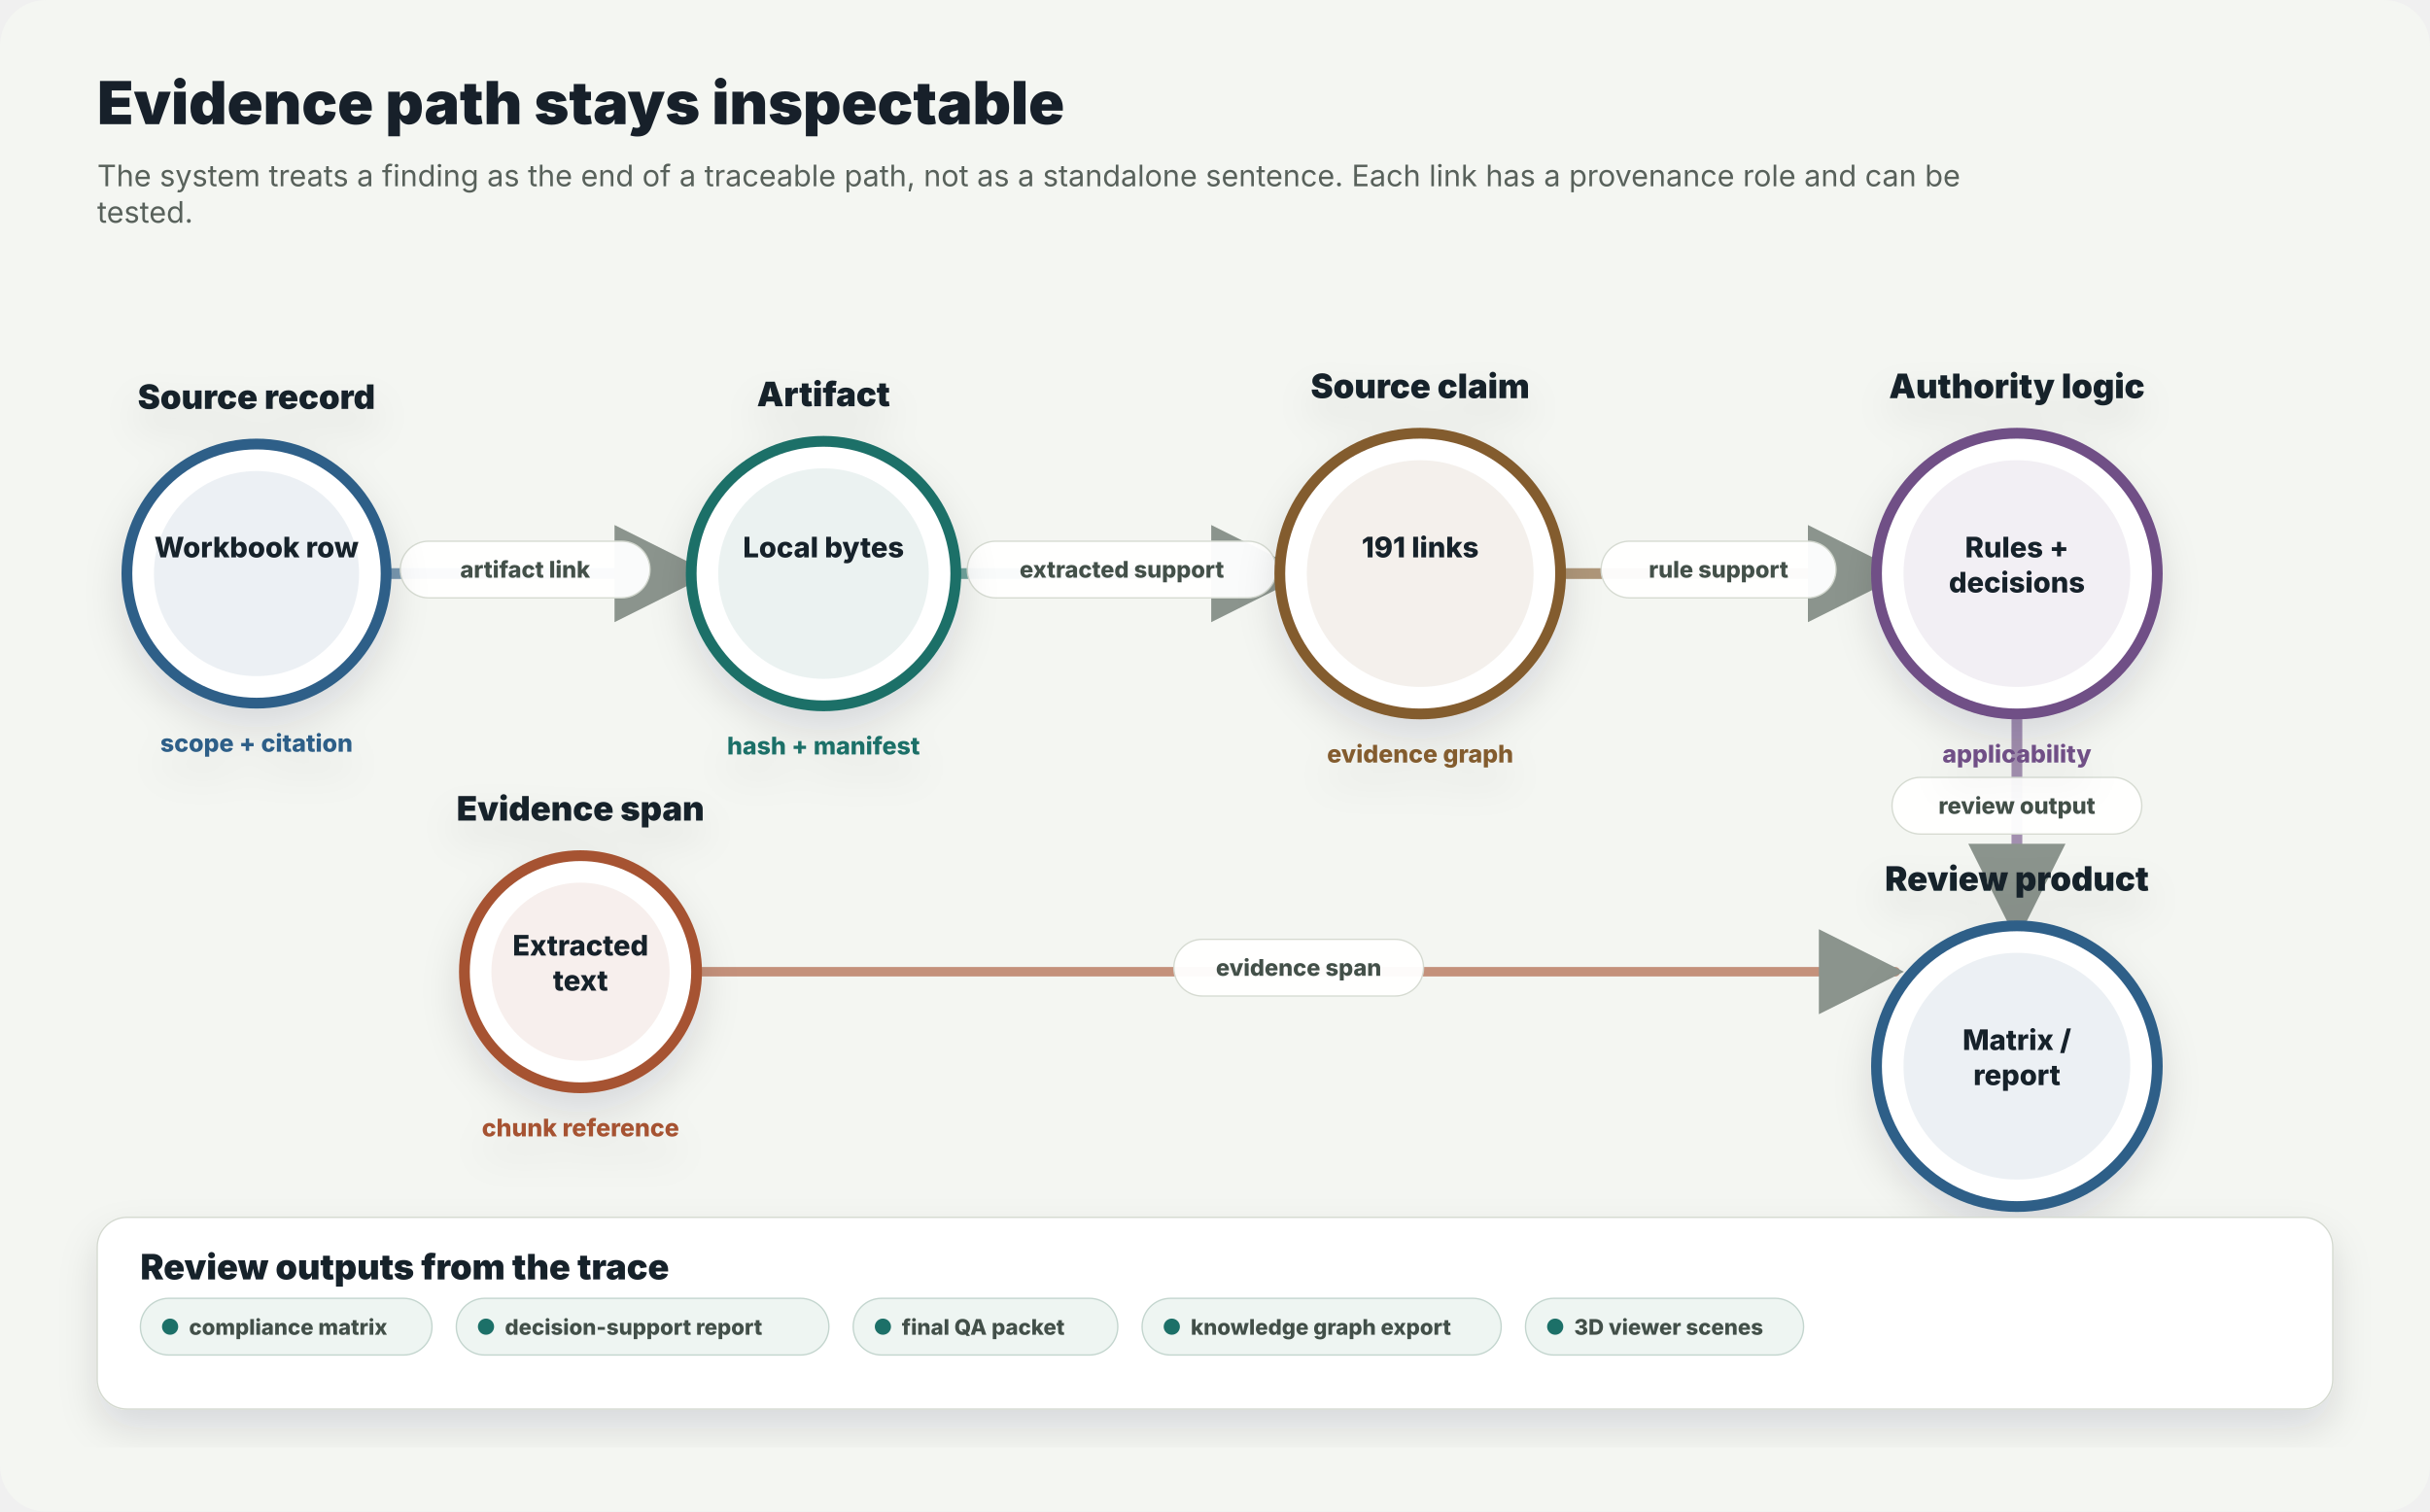
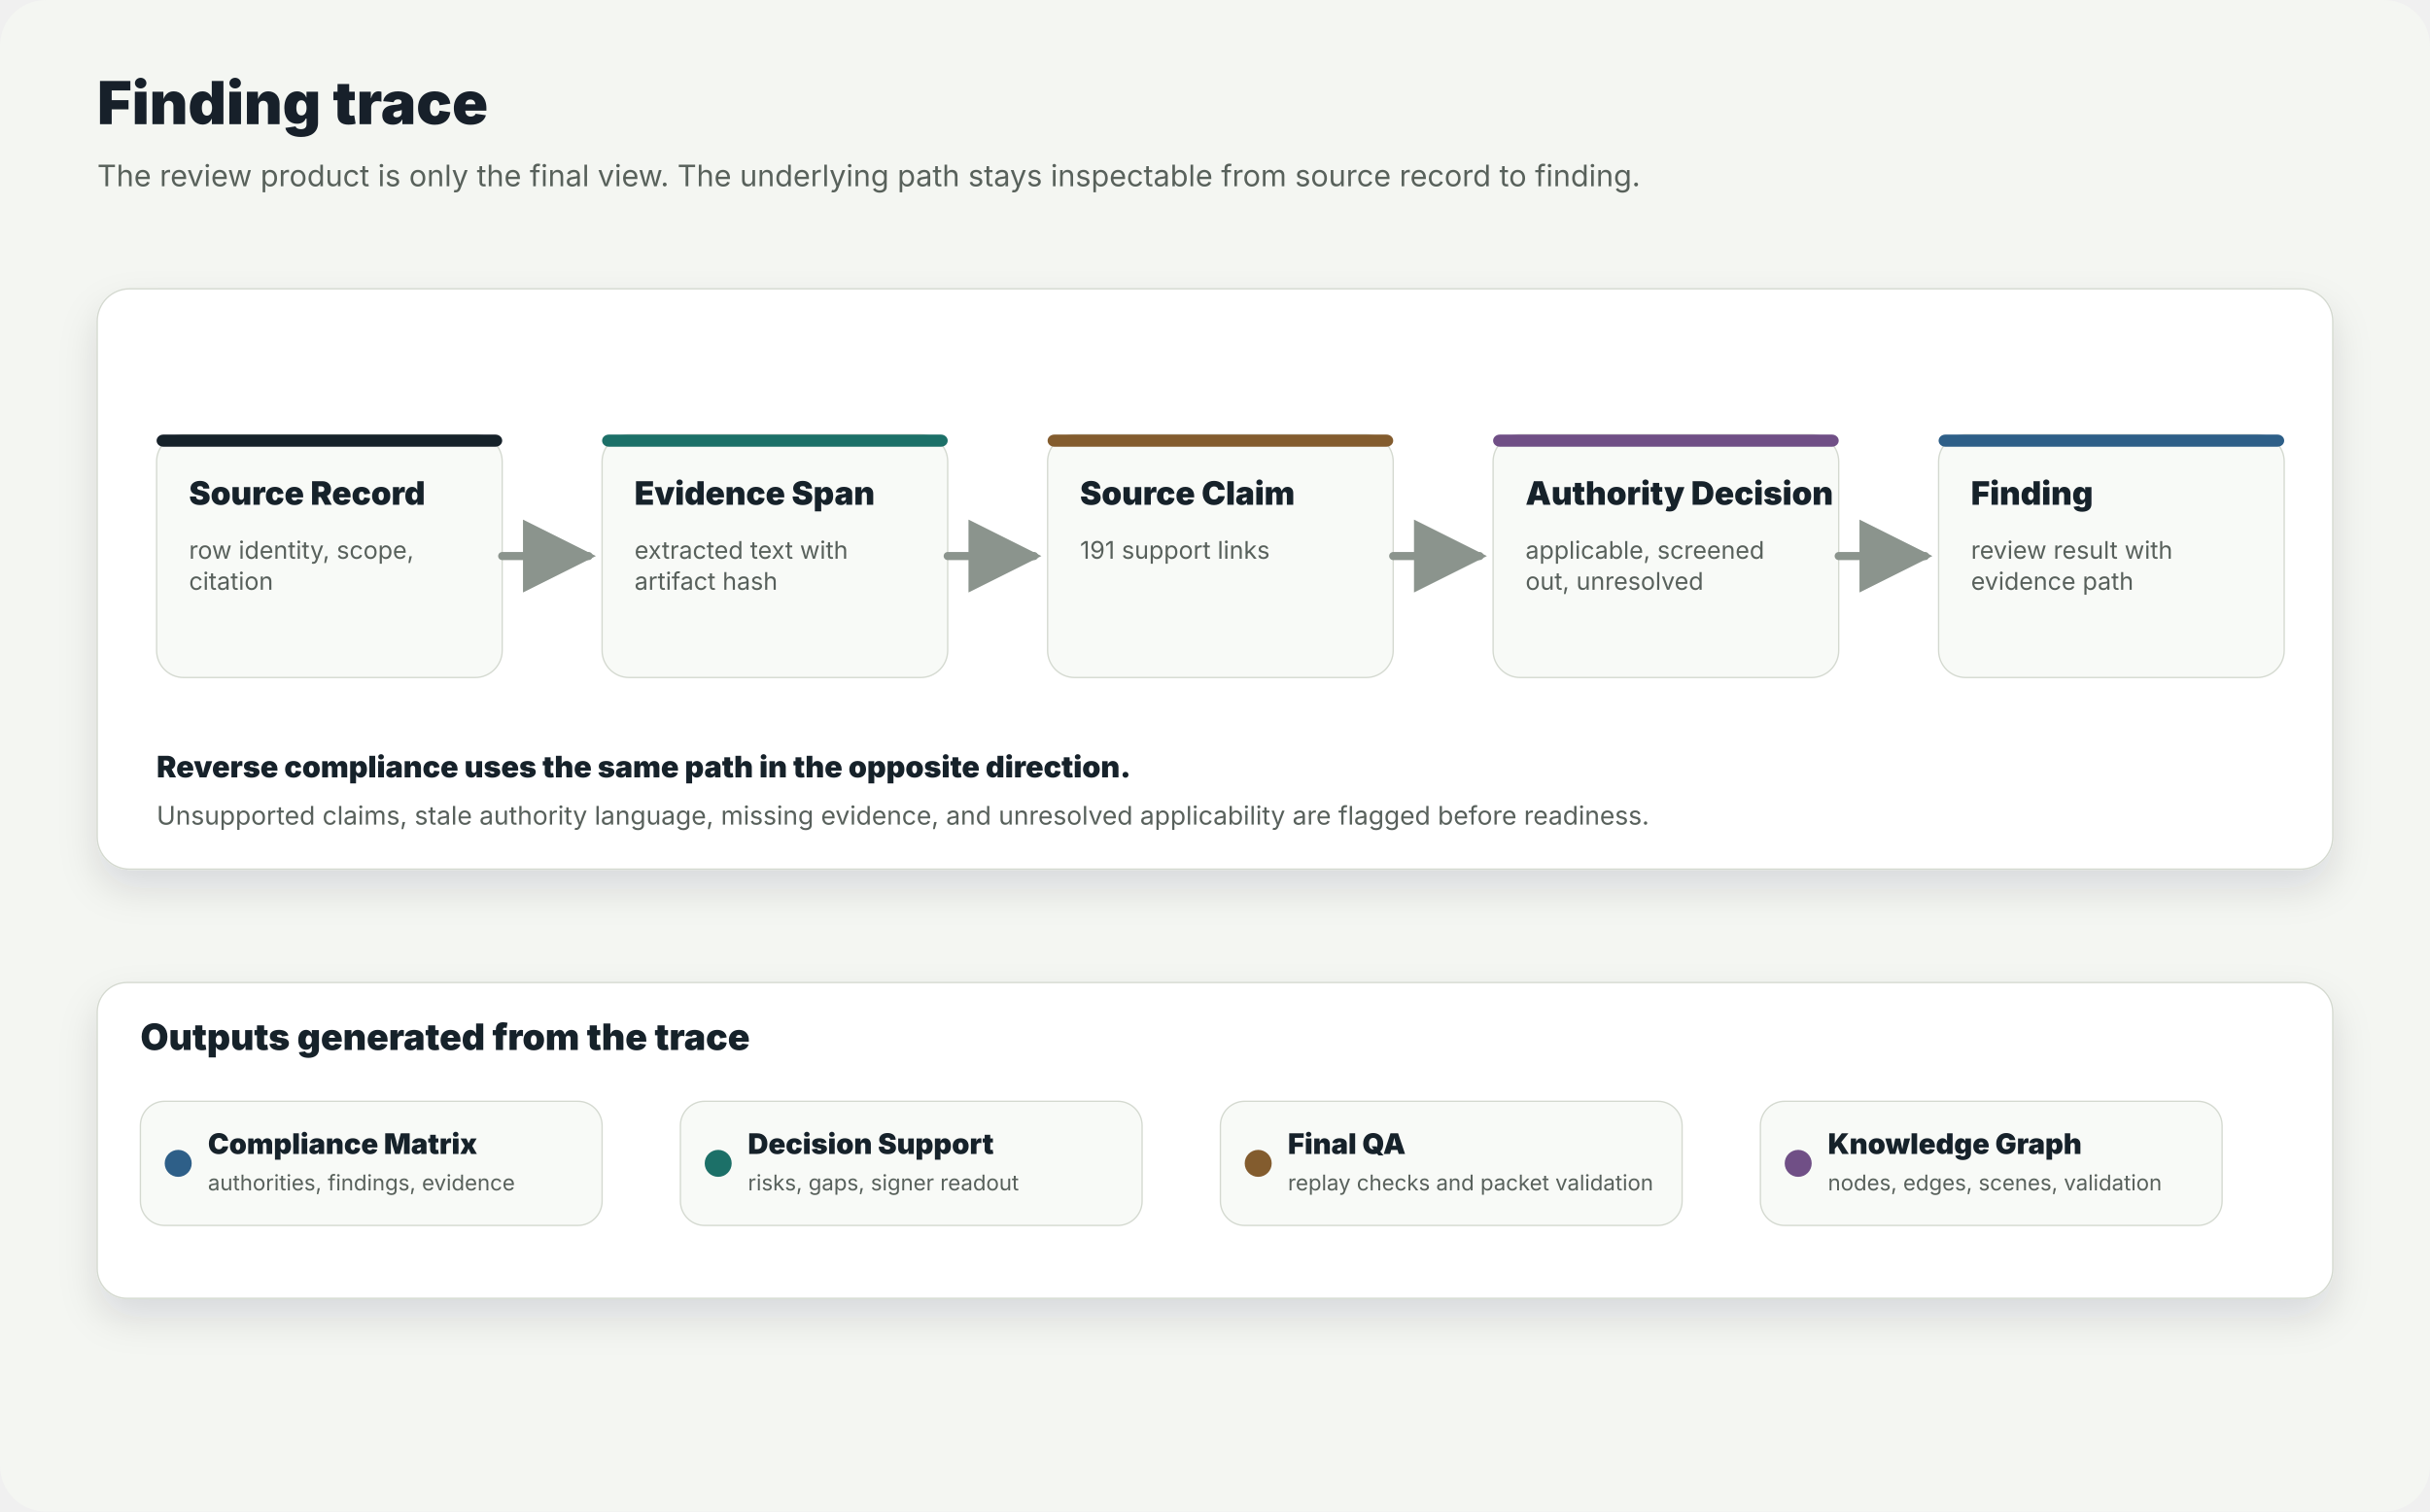
<svg xmlns="http://www.w3.org/2000/svg" width="1800" height="1120" viewBox="0 0 1800 1120" role="img" aria-label="Evidence path from source record through extraction and review outputs">
  <defs>
    <filter id="shadow" x="-20%" y="-20%" width="140%" height="140%">
      <feDropShadow dx="0" dy="14" stdDeviation="14" flood-color="#17202a" flood-opacity="0.12" />
    </filter>
    <marker id="arrow" viewBox="0 0 10 10" refX="9" refY="5" markerWidth="9" markerHeight="9" orient="auto-start-reverse">
      <path d="M 0 0 L 10 5 L 0 10 z" fill="#8b948d" />
    </marker>
  </defs>
  <rect width="1800" height="1120" rx="34" fill="#f4f6f2" />
-   <text x="72" y="92" font-family="Inter, Arial, sans-serif" font-size="44" font-weight="880" fill="#17202a">Evidence path stays inspectable</text>
-   <text x="72" y="138" text-anchor="start" font-family="Inter, Arial, sans-serif" font-size="22" fill="#58615b">The system treats a finding as the end of a traceable path, not as a standalone sentence. Each link has a provenance role and can be</text>
-   <text x="72" y="165" text-anchor="start" font-family="Inter, Arial, sans-serif" font-size="22" fill="#58615b">tested.</text>
-   <path d="M 258 425 L 520 425" stroke="#2e5e88" stroke-width="8" stroke-linecap="round" stroke-opacity="0.62" marker-end="url(#arrow)" />
-   <g transform="translate(296.5 401)">
-     <rect width="185" height="42" rx="21" fill="#ffffff" stroke="#d4d9d0" opacity="0.96" />
-     <text x="92.5" y="27" text-anchor="middle" font-family="Inter, Arial, sans-serif" font-size="17" font-weight="800" fill="#435049">artifact link</text>
+   <text x="72" y="92" font-family="Inter, Arial, sans-serif" font-size="44" font-weight="880" fill="#17202a">Finding trace</text>
+   <text x="72" y="138" text-anchor="start" font-family="Inter, Arial, sans-serif" font-size="22" fill="#58615b">The review product is only the final view. The underlying path stays inspectable from source record to finding.</text>
+   <g transform="translate(72 214)" filter="url(#shadow)">
+     <rect width="1656" height="430" rx="24" fill="#ffffff" stroke="#d4d9d0" />
+     <g transform="translate(44 108)">
+       <rect width="256" height="180" rx="20" fill="#f8faf7" stroke="#d4d9d0" />
+       <rect width="256" height="9" rx="5" fill="#17202a" />
+       <text x="24" y="52" font-family="Inter, Arial, sans-serif" font-size="24" font-weight="870" fill="#17202a">Source Record</text>
+       <text x="24" y="92" text-anchor="start" font-family="Inter, Arial, sans-serif" font-size="18" fill="#58615b">row identity, scope,</text>
+       <text x="24" y="115" text-anchor="start" font-family="Inter, Arial, sans-serif" font-size="18" fill="#58615b">citation</text>
+     </g>
+     <g transform="translate(374 108)">
+       <rect width="256" height="180" rx="20" fill="#f8faf7" stroke="#d4d9d0" />
+       <rect width="256" height="9" rx="5" fill="#1f6f68" />
+       <text x="24" y="52" font-family="Inter, Arial, sans-serif" font-size="24" font-weight="870" fill="#17202a">Evidence Span</text>
+       <text x="24" y="92" text-anchor="start" font-family="Inter, Arial, sans-serif" font-size="18" fill="#58615b">extracted text with</text>
+       <text x="24" y="115" text-anchor="start" font-family="Inter, Arial, sans-serif" font-size="18" fill="#58615b">artifact hash</text>
+     </g>
+     <g transform="translate(704 108)">
+       <rect width="256" height="180" rx="20" fill="#f8faf7" stroke="#d4d9d0" />
+       <rect width="256" height="9" rx="5" fill="#835b2f" />
+       <text x="24" y="52" font-family="Inter, Arial, sans-serif" font-size="24" font-weight="870" fill="#17202a">Source Claim</text>
+       <text x="24" y="92" text-anchor="start" font-family="Inter, Arial, sans-serif" font-size="18" fill="#58615b">191 support links</text>
+     </g>
+     <g transform="translate(1034 108)">
+       <rect width="256" height="180" rx="20" fill="#f8faf7" stroke="#d4d9d0" />
+       <rect width="256" height="9" rx="5" fill="#6f4f86" />
+       <text x="24" y="52" font-family="Inter, Arial, sans-serif" font-size="24" font-weight="870" fill="#17202a">Authority Decision</text>
+       <text x="24" y="92" text-anchor="start" font-family="Inter, Arial, sans-serif" font-size="18" fill="#58615b">applicable, screened</text>
+       <text x="24" y="115" text-anchor="start" font-family="Inter, Arial, sans-serif" font-size="18" fill="#58615b">out, unresolved</text>
+     </g>
+     <g transform="translate(1364 108)">
+       <rect width="256" height="180" rx="20" fill="#f8faf7" stroke="#d4d9d0" />
+       <rect width="256" height="9" rx="5" fill="#2e5e88" />
+       <text x="24" y="52" font-family="Inter, Arial, sans-serif" font-size="24" font-weight="870" fill="#17202a">Finding</text>
+       <text x="24" y="92" text-anchor="start" font-family="Inter, Arial, sans-serif" font-size="18" fill="#58615b">review result with</text>
+       <text x="24" y="115" text-anchor="start" font-family="Inter, Arial, sans-serif" font-size="18" fill="#58615b">evidence path</text>
+     </g>
+     <path d="M 300 198 L 364 198" stroke="#8b948d" stroke-width="6" stroke-linecap="round" marker-end="url(#arrow)" />
+     <path d="M 630 198 L 694 198" stroke="#8b948d" stroke-width="6" stroke-linecap="round" marker-end="url(#arrow)" />
+     <path d="M 960 198 L 1024 198" stroke="#8b948d" stroke-width="6" stroke-linecap="round" marker-end="url(#arrow)" />
+     <path d="M 1290 198 L 1354 198" stroke="#8b948d" stroke-width="6" stroke-linecap="round" marker-end="url(#arrow)" />
+     <text x="44" y="362" font-family="Inter, Arial, sans-serif" font-size="22" font-weight="850" fill="#17202a">Reverse compliance uses the same path in the opposite direction.</text>
+     <text x="44" y="397" font-family="Inter, Arial, sans-serif" font-size="19" fill="#58615b">Unsupported claims, stale authority language, missing evidence, and unresolved applicability are flagged before readiness.</text>
  </g>
-   <path d="M 700 425 L 962 425" stroke="#1f6f68" stroke-width="8" stroke-linecap="round" stroke-opacity="0.62" marker-end="url(#arrow)" />
-   <g transform="translate(716.5 401)">
-     <rect width="229" height="42" rx="21" fill="#ffffff" stroke="#d4d9d0" opacity="0.96" />
-     <text x="114.5" y="27" text-anchor="middle" font-family="Inter, Arial, sans-serif" font-size="17" font-weight="800" fill="#435049">extracted support</text>
-   </g>
-   <path d="M 1142 425 L 1404 425" stroke="#835b2f" stroke-width="8" stroke-linecap="round" stroke-opacity="0.62" marker-end="url(#arrow)" />
-   <g transform="translate(1186 401)">
-     <rect width="174" height="42" rx="21" fill="#ffffff" stroke="#d4d9d0" opacity="0.96" />
-     <text x="87" y="27" text-anchor="middle" font-family="Inter, Arial, sans-serif" font-size="17" font-weight="800" fill="#435049">rule support</text>
-   </g>
-   <path d="M 1494 510 L 1494 690" stroke="#6f4f86" stroke-width="8" stroke-linecap="round" stroke-opacity="0.62" marker-end="url(#arrow)" />
-   <g transform="translate(1401.5 576)">
-     <rect width="185" height="42" rx="21" fill="#ffffff" stroke="#d4d9d0" opacity="0.96" />
-     <text x="92.5" y="27" text-anchor="middle" font-family="Inter, Arial, sans-serif" font-size="17" font-weight="800" fill="#435049">review output</text>
-   </g>
-   <path d="M 520 720 L 1404 720" stroke="#a65332" stroke-width="7" stroke-linecap="round" stroke-opacity="0.62" marker-end="url(#arrow)" />
-   <g transform="translate(869.5 696)">
-     <rect width="185" height="42" rx="21" fill="#ffffff" stroke="#d4d9d0" opacity="0.96" />
-     <text x="92.5" y="27" text-anchor="middle" font-family="Inter, Arial, sans-serif" font-size="17" font-weight="800" fill="#435049">evidence span</text>
-   </g>
-   <g transform="translate(190 425)" filter="url(#shadow)">
-     <circle r="96" fill="#ffffff" stroke="#2e5e88" stroke-width="8" />
-     <circle r="76" fill="#2e5e88" opacity="0.09" />
-     <text y="-122" text-anchor="middle" font-family="Inter, Arial, sans-serif" font-size="25" font-weight="850" fill="#17202a">Source record</text>
-     <text x="0" y="-12" text-anchor="middle" font-family="Inter, Arial, sans-serif" font-size="21" font-weight="820" fill="#17202a">Workbook row</text>
-     <text y="132" text-anchor="middle" font-family="Inter, Arial, sans-serif" font-size="18" font-weight="760" fill="#2e5e88">scope + citation</text>
-   </g>
-   <g transform="translate(610 425)" filter="url(#shadow)">
-     <circle r="98" fill="#ffffff" stroke="#1f6f68" stroke-width="8" />
-     <circle r="78" fill="#1f6f68" opacity="0.09" />
-     <text y="-124" text-anchor="middle" font-family="Inter, Arial, sans-serif" font-size="25" font-weight="850" fill="#17202a">Artifact</text>
-     <text x="0" y="-12" text-anchor="middle" font-family="Inter, Arial, sans-serif" font-size="21" font-weight="820" fill="#17202a">Local bytes</text>
-     <text y="134" text-anchor="middle" font-family="Inter, Arial, sans-serif" font-size="18" font-weight="760" fill="#1f6f68">hash + manifest</text>
-   </g>
-   <g transform="translate(1052 425)" filter="url(#shadow)">
-     <circle r="104" fill="#ffffff" stroke="#835b2f" stroke-width="8" />
-     <circle r="84" fill="#835b2f" opacity="0.09" />
-     <text y="-130" text-anchor="middle" font-family="Inter, Arial, sans-serif" font-size="25" font-weight="850" fill="#17202a">Source claim</text>
-     <text x="0" y="-12" text-anchor="middle" font-family="Inter, Arial, sans-serif" font-size="21" font-weight="820" fill="#17202a">191 links</text>
-     <text y="140" text-anchor="middle" font-family="Inter, Arial, sans-serif" font-size="18" font-weight="760" fill="#835b2f">evidence graph</text>
-   </g>
-   <g transform="translate(1494 425)" filter="url(#shadow)">
-     <circle r="104" fill="#ffffff" stroke="#6f4f86" stroke-width="8" />
-     <circle r="84" fill="#6f4f86" opacity="0.09" />
-     <text y="-130" text-anchor="middle" font-family="Inter, Arial, sans-serif" font-size="25" font-weight="850" fill="#17202a">Authority logic</text>
-     <text x="0" y="-12" text-anchor="middle" font-family="Inter, Arial, sans-serif" font-size="21" font-weight="820" fill="#17202a">Rules +</text>
-     <text x="0" y="14" text-anchor="middle" font-family="Inter, Arial, sans-serif" font-size="21" font-weight="820" fill="#17202a">decisions</text>
-     <text y="140" text-anchor="middle" font-family="Inter, Arial, sans-serif" font-size="18" font-weight="760" fill="#6f4f86">applicability</text>
-   </g>
-   <g transform="translate(1494 790)" filter="url(#shadow)">
-     <circle r="104" fill="#ffffff" stroke="#2e5e88" stroke-width="8" />
-     <circle r="84" fill="#2e5e88" opacity="0.09" />
-     <text y="-130" text-anchor="middle" font-family="Inter, Arial, sans-serif" font-size="25" font-weight="850" fill="#17202a">Review product</text>
-     <text x="0" y="-12" text-anchor="middle" font-family="Inter, Arial, sans-serif" font-size="21" font-weight="820" fill="#17202a">Matrix /</text>
-     <text x="0" y="14" text-anchor="middle" font-family="Inter, Arial, sans-serif" font-size="21" font-weight="820" fill="#17202a">report</text>
-     <text y="140" text-anchor="middle" font-family="Inter, Arial, sans-serif" font-size="18" font-weight="760" fill="#2e5e88">PDF + JSON</text>
-   </g>
-   <g transform="translate(430 720)" filter="url(#shadow)">
-     <circle r="86" fill="#ffffff" stroke="#a65332" stroke-width="8" />
-     <circle r="66" fill="#a65332" opacity="0.09" />
-     <text y="-112" text-anchor="middle" font-family="Inter, Arial, sans-serif" font-size="25" font-weight="850" fill="#17202a">Evidence span</text>
-     <text x="0" y="-12" text-anchor="middle" font-family="Inter, Arial, sans-serif" font-size="21" font-weight="820" fill="#17202a">Extracted</text>
-     <text x="0" y="14" text-anchor="middle" font-family="Inter, Arial, sans-serif" font-size="21" font-weight="820" fill="#17202a">text</text>
-     <text y="122" text-anchor="middle" font-family="Inter, Arial, sans-serif" font-size="18" font-weight="760" fill="#a65332">chunk reference</text>
-   </g>
-   <g transform="translate(72 902)" filter="url(#shadow)">
-     <rect width="1656" height="142" rx="22" fill="#ffffff" stroke="#d4d9d0" />
-     <text x="32" y="46" font-family="Inter, Arial, sans-serif" font-size="26" font-weight="880" fill="#17202a">Review outputs from the trace</text>
-     <g transform="translate(32 60)">
-       <rect width="216" height="42" rx="21" fill="#eef5f2" stroke="#c3d5ce" />
-       <circle cx="22" cy="21" r="6" fill="#1f6f68" />
-       <text x="36" y="27" font-family="Inter, Arial, sans-serif" font-size="16" font-weight="780" fill="#435049">compliance matrix</text>
+   <g transform="translate(72 728)" filter="url(#shadow)">
+     <rect width="1656" height="234" rx="22" fill="#ffffff" stroke="#d4d9d0" />
+     <text x="32" y="50" font-family="Inter, Arial, sans-serif" font-size="27" font-weight="880" fill="#17202a">Outputs generated from the trace</text>
+     <g transform="translate(32 88)">
+       <rect width="342" height="92" rx="18" fill="#f8faf7" stroke="#d4d9d0" />
+       <circle cx="28" cy="46" r="10" fill="#2e5e88" />
+       <text x="50" y="39" font-family="Inter, Arial, sans-serif" font-size="21" font-weight="860" fill="#17202a">Compliance Matrix</text>
+       <text x="50" y="66" font-family="Inter, Arial, sans-serif" font-size="16" fill="#58615b">authorities, findings, evidence</text>
    </g>
-     <g transform="translate(266 60)">
-       <rect width="276" height="42" rx="21" fill="#eef5f2" stroke="#c3d5ce" />
-       <circle cx="22" cy="21" r="6" fill="#1f6f68" />
-       <text x="36" y="27" font-family="Inter, Arial, sans-serif" font-size="16" font-weight="780" fill="#435049">decision-support report</text>
+     <g transform="translate(432 88)">
+       <rect width="342" height="92" rx="18" fill="#f8faf7" stroke="#d4d9d0" />
+       <circle cx="28" cy="46" r="10" fill="#1f6f68" />
+       <text x="50" y="39" font-family="Inter, Arial, sans-serif" font-size="21" font-weight="860" fill="#17202a">Decision Support</text>
+       <text x="50" y="66" font-family="Inter, Arial, sans-serif" font-size="16" fill="#58615b">risks, gaps, signer readout</text>
    </g>
-     <g transform="translate(560 60)">
-       <rect width="196" height="42" rx="21" fill="#eef5f2" stroke="#c3d5ce" />
-       <circle cx="22" cy="21" r="6" fill="#1f6f68" />
-       <text x="36" y="27" font-family="Inter, Arial, sans-serif" font-size="16" font-weight="780" fill="#435049">final QA packet</text>
+     <g transform="translate(832 88)">
+       <rect width="342" height="92" rx="18" fill="#f8faf7" stroke="#d4d9d0" />
+       <circle cx="28" cy="46" r="10" fill="#835b2f" />
+       <text x="50" y="39" font-family="Inter, Arial, sans-serif" font-size="21" font-weight="860" fill="#17202a">Final QA</text>
+       <text x="50" y="66" font-family="Inter, Arial, sans-serif" font-size="16" fill="#58615b">replay checks and packet validation</text>
    </g>
-     <g transform="translate(774 60)">
-       <rect width="266" height="42" rx="21" fill="#eef5f2" stroke="#c3d5ce" />
-       <circle cx="22" cy="21" r="6" fill="#1f6f68" />
-       <text x="36" y="27" font-family="Inter, Arial, sans-serif" font-size="16" font-weight="780" fill="#435049">knowledge graph export</text>
-     </g>
-     <g transform="translate(1058 60)">
-       <rect width="206" height="42" rx="21" fill="#eef5f2" stroke="#c3d5ce" />
-       <circle cx="22" cy="21" r="6" fill="#1f6f68" />
-       <text x="36" y="27" font-family="Inter, Arial, sans-serif" font-size="16" font-weight="780" fill="#435049">3D viewer scenes</text>
+     <g transform="translate(1232 88)">
+       <rect width="342" height="92" rx="18" fill="#f8faf7" stroke="#d4d9d0" />
+       <circle cx="28" cy="46" r="10" fill="#6f4f86" />
+       <text x="50" y="39" font-family="Inter, Arial, sans-serif" font-size="21" font-weight="860" fill="#17202a">Knowledge Graph</text>
+       <text x="50" y="66" font-family="Inter, Arial, sans-serif" font-size="16" fill="#58615b">nodes, edges, scenes, validation</text>
    </g>
  </g>
</svg>
